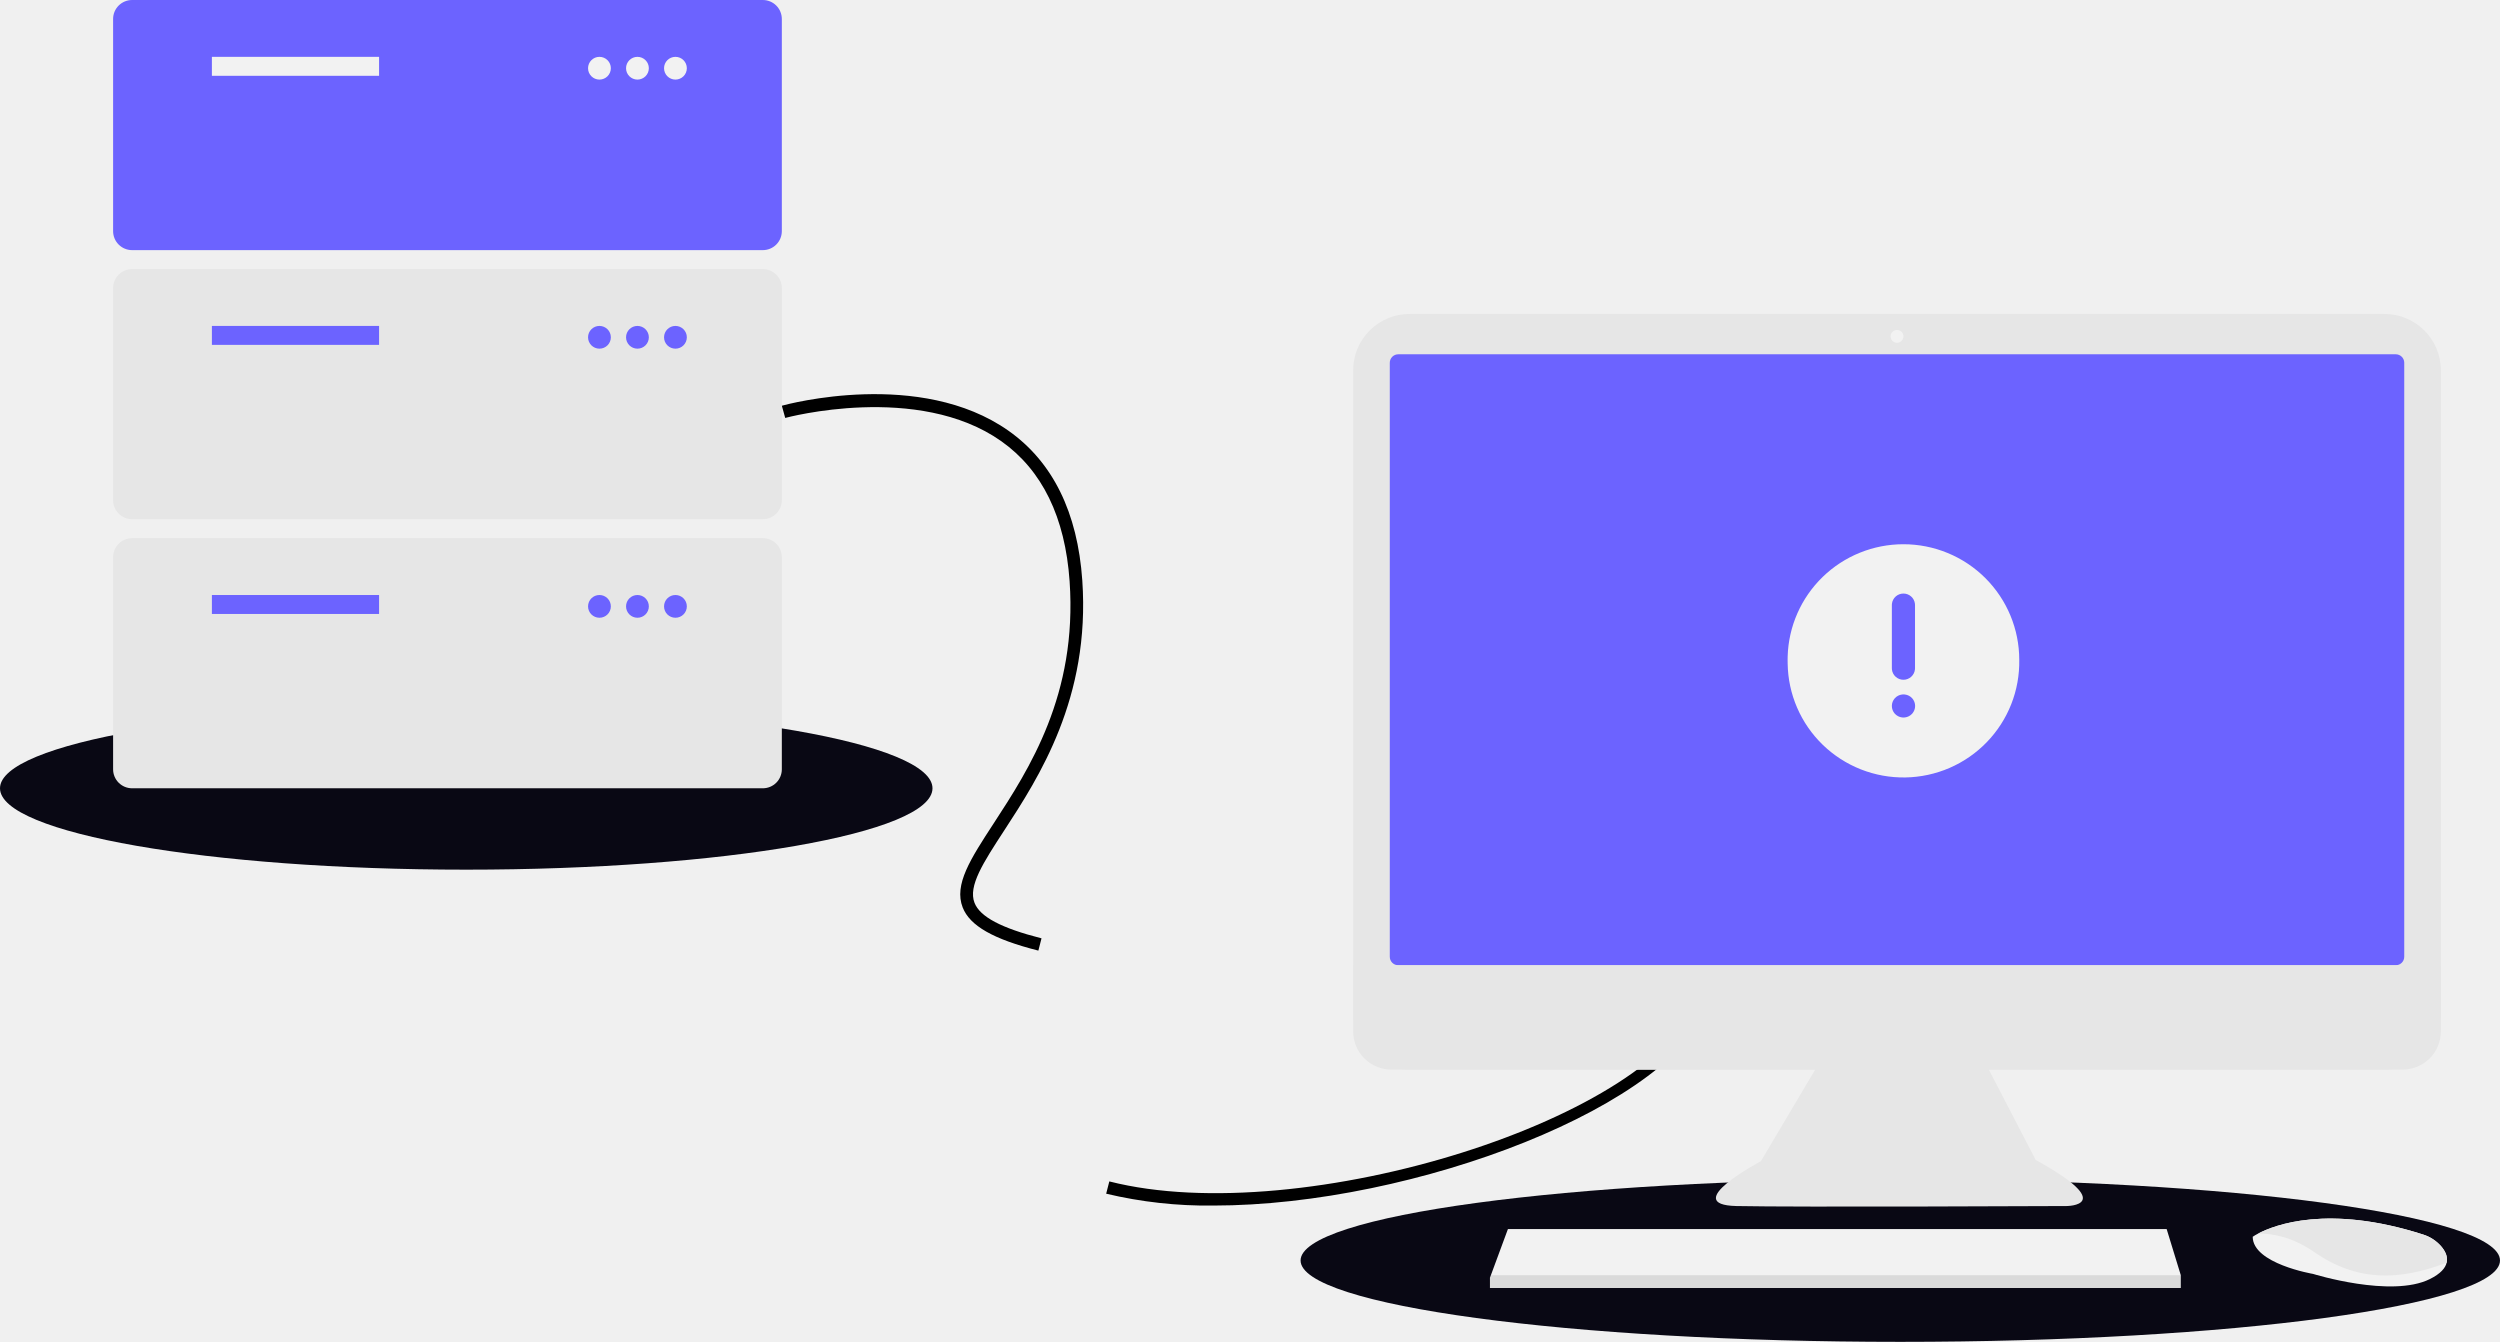
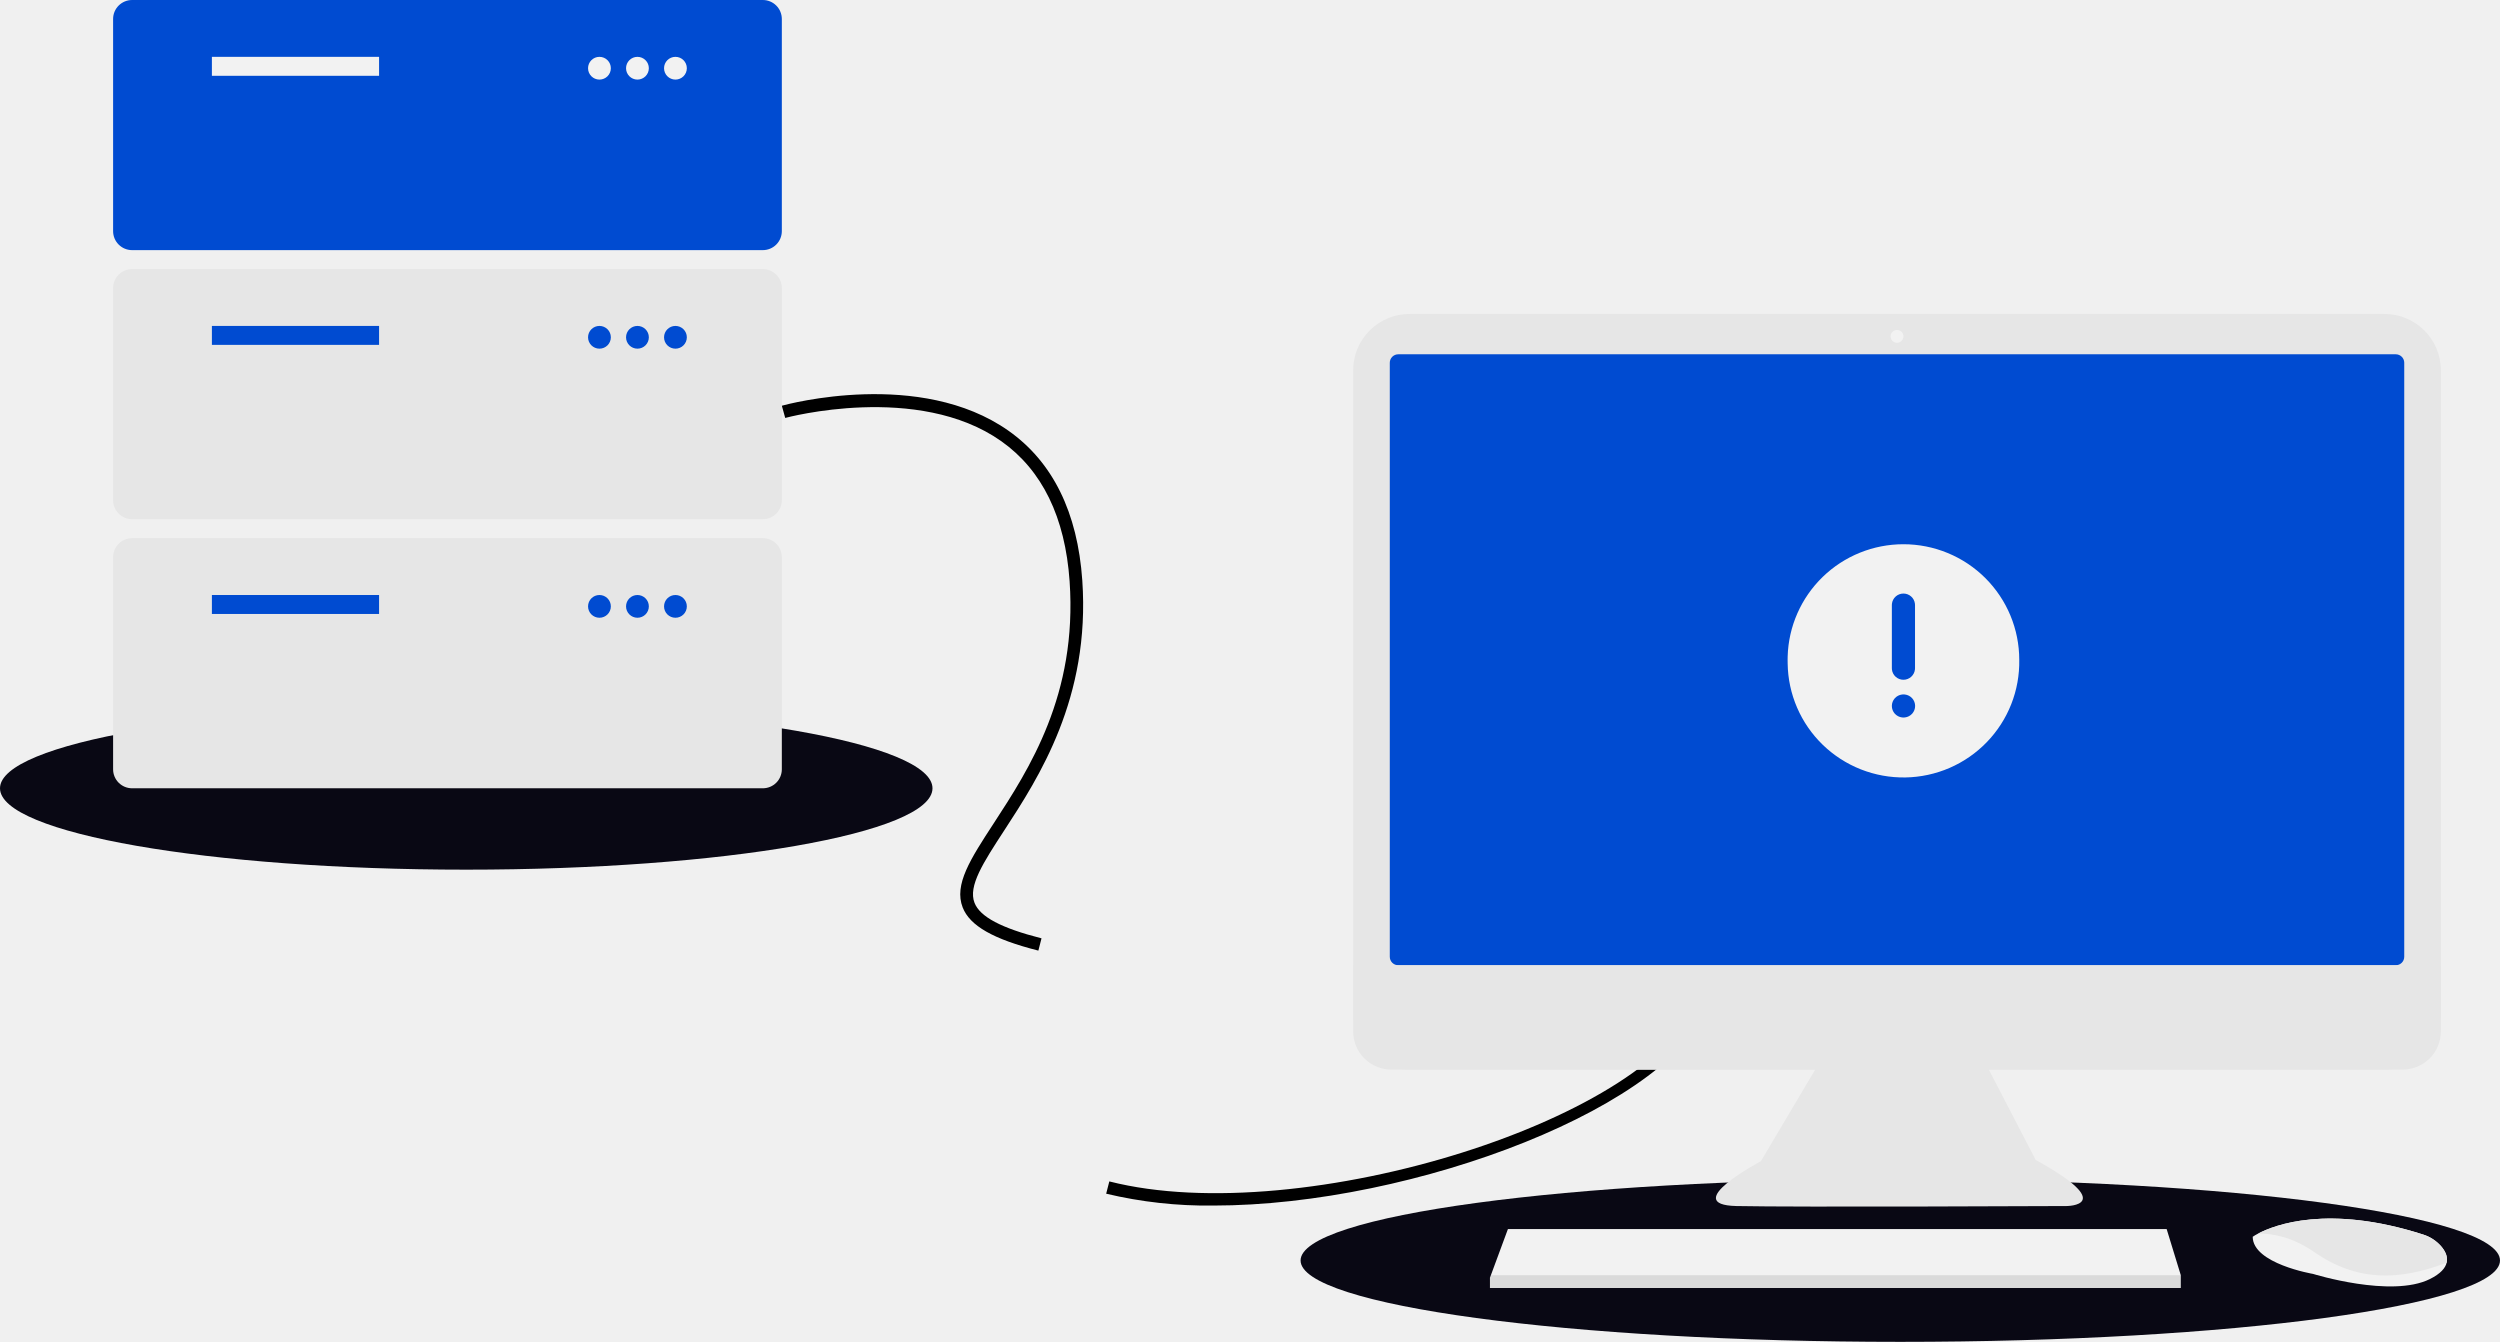
<svg xmlns="http://www.w3.org/2000/svg" width="313" height="168" viewBox="0 0 313 168" fill="none">
  <g clip-path="url(#clip0_360_1436)">
    <path d="M58.374 108.882C90.613 108.882 116.748 104.321 116.748 98.694C116.748 93.067 90.613 88.506 58.374 88.506C26.135 88.506 0 93.067 0 98.694C0 104.321 26.135 108.882 58.374 108.882Z" fill="#090814" />
    <path d="M237.917 168C279.384 168 313 163.438 313 157.811C313 152.184 279.384 147.623 237.917 147.623C196.449 147.623 162.833 152.184 162.833 157.811C162.833 163.438 196.449 168 237.917 168Z" fill="#090814" />
    <path d="M151.894 150.937C147.383 150.994 142.882 150.495 138.493 149.451L138.887 147.913C163.025 154.065 207.894 139.919 212.749 124.625L214.267 125.104C210.048 138.394 177.021 150.937 151.894 150.937Z" fill="black" />
    <path d="M130.003 119.018C124.348 117.577 121.426 115.91 120.528 113.614C119.41 110.758 121.506 107.541 124.409 103.088C128.836 96.294 134.898 86.989 133.916 72.786C133.361 64.76 130.481 58.854 125.356 55.234C114.927 47.867 98.474 52.281 98.309 52.326L97.885 50.796C98.589 50.601 115.217 46.133 126.27 53.934C131.807 57.843 134.914 64.149 135.504 72.677C136.521 87.409 130.035 97.365 125.742 103.952C123.099 108.009 121.189 110.938 122.01 113.036C122.694 114.783 125.358 116.197 130.397 117.479L130.003 119.018Z" fill="black" />
    <path d="M228.545 131.753L220.464 145.383C220.464 145.383 210.174 150.835 217.409 150.996C224.645 151.156 258.725 150.996 258.725 150.996C258.725 150.996 265.317 150.996 254.867 145.223L247.281 130.597L228.545 131.753Z" fill="#E6E6E6" />
    <path d="M298.531 39.306H176.48C172.581 39.306 169.419 42.459 169.419 46.348V126.875C169.419 130.765 172.581 133.918 176.48 133.918H298.531C302.431 133.918 305.592 130.765 305.592 126.875V46.348C305.592 42.459 302.431 39.306 298.531 39.306Z" fill="#E6E6E6" />
-     <path d="M175.063 44.357H299.95C300.231 44.357 300.501 44.468 300.7 44.667C300.899 44.865 301.011 45.134 301.011 45.415V119.79C301.011 120.07 300.899 120.34 300.7 120.538C300.501 120.737 300.231 120.848 299.95 120.848H175.063C174.781 120.848 174.511 120.737 174.312 120.538C174.113 120.34 174.001 120.07 174.001 119.79V45.415C174.001 45.134 174.113 44.865 174.312 44.667C174.511 44.468 174.781 44.357 175.063 44.357Z" fill="#6C63FF" />
+     <path d="M175.063 44.357H299.95C300.231 44.357 300.501 44.468 300.7 44.667C300.899 44.865 301.011 45.134 301.011 45.415V119.79C301.011 120.07 300.899 120.34 300.7 120.538C300.501 120.737 300.231 120.848 299.95 120.848H175.063C174.781 120.848 174.511 120.737 174.312 120.538C174.113 120.34 174.001 120.07 174.001 119.79V45.415C174.001 45.134 174.113 44.865 174.312 44.667C174.511 44.468 174.781 44.357 175.063 44.357Z" fill="#004BD1" />
    <path d="M237.506 42.914C237.95 42.914 238.31 42.555 238.31 42.112C238.31 41.669 237.95 41.31 237.506 41.31C237.062 41.31 236.702 41.669 236.702 42.112C236.702 42.555 237.062 42.914 237.506 42.914Z" fill="#F2F2F2" />
    <path d="M305.592 120.848V129.141C305.592 129.769 305.468 130.39 305.227 130.969C304.987 131.549 304.634 132.075 304.189 132.519C303.745 132.962 303.217 133.314 302.636 133.554C302.055 133.794 301.432 133.917 300.803 133.917H174.207C173.578 133.917 172.956 133.794 172.375 133.553C171.794 133.313 171.266 132.962 170.821 132.518C170.377 132.075 170.024 131.548 169.784 130.969C169.543 130.389 169.419 129.768 169.419 129.141V120.848H305.592Z" fill="#E6E6E6" />
    <path d="M273.036 159.655V161.258H186.541V159.975L186.659 159.655L188.791 153.882H271.266L273.036 159.655Z" fill="#F2F2F2" />
    <path d="M306.321 158.085C306.165 158.757 305.569 159.466 304.225 160.136C299.402 162.542 289.595 159.494 289.595 159.494C289.595 159.494 282.039 158.212 282.039 154.844C282.251 154.699 282.472 154.568 282.701 154.451C284.729 153.381 291.452 150.74 303.374 154.563C304.252 154.838 305.037 155.351 305.64 156.045C306.123 156.609 306.502 157.324 306.321 158.085Z" fill="#F2F2F2" />
    <path d="M306.322 158.085C300.418 160.341 295.156 160.51 289.756 156.768C287.033 154.883 284.559 154.416 282.702 154.451C284.73 153.381 291.453 150.74 303.374 154.563C304.253 154.838 305.037 155.351 305.64 156.045C306.123 156.609 306.502 157.324 306.322 158.085Z" fill="#E6E6E6" />
    <path opacity="0.1" d="M273.036 159.655V161.258H186.541V159.975L186.659 159.655L273.036 159.655Z" fill="black" />
-     <path d="M95.506 31.316H16.539C15.908 31.316 15.304 31.066 14.858 30.621C14.412 30.176 14.161 29.573 14.161 28.944V2.372C14.161 1.743 14.412 1.14 14.858 0.696C15.304 0.251 15.908 0.001 16.539 0H95.506C96.137 0.001 96.741 0.251 97.187 0.696C97.633 1.14 97.884 1.743 97.885 2.372V28.944C97.884 29.573 97.633 30.176 97.187 30.621C96.741 31.066 96.137 31.316 95.506 31.316Z" fill="#6C63FF" />
+     <path d="M95.506 31.316H16.539C15.908 31.316 15.304 31.066 14.858 30.621C14.412 30.176 14.161 29.573 14.161 28.944V2.372C14.161 1.743 14.412 1.14 14.858 0.696C15.304 0.251 15.908 0.001 16.539 0H95.506C96.137 0.001 96.741 0.251 97.187 0.696C97.633 1.14 97.884 1.743 97.885 2.372V28.944C97.884 29.573 97.633 30.176 97.187 30.621C96.741 31.066 96.137 31.316 95.506 31.316Z" fill="#004BD1" />
    <path d="M47.46 7.117H26.529V9.49H47.46V7.117Z" fill="#F2F2F2" />
    <path d="M75.051 9.965C75.839 9.965 76.478 9.327 76.478 8.541C76.478 7.755 75.839 7.117 75.051 7.117C74.263 7.117 73.624 7.755 73.624 8.541C73.624 9.327 74.263 9.965 75.051 9.965Z" fill="#F2F2F2" />
    <path d="M79.808 9.965C80.596 9.965 81.235 9.327 81.235 8.541C81.235 7.755 80.596 7.117 79.808 7.117C79.02 7.117 78.381 7.755 78.381 8.541C78.381 9.327 79.02 9.965 79.808 9.965Z" fill="#F2F2F2" />
    <path d="M84.565 9.965C85.353 9.965 85.992 9.327 85.992 8.541C85.992 7.755 85.353 7.117 84.565 7.117C83.776 7.117 83.138 7.755 83.138 8.541C83.138 9.327 83.776 9.965 84.565 9.965Z" fill="#F2F2F2" />
    <path d="M95.506 65.005H16.539C15.908 65.004 15.304 64.754 14.858 64.309C14.412 63.865 14.161 63.262 14.161 62.633V36.061C14.161 35.432 14.412 34.829 14.858 34.384C15.304 33.94 15.908 33.689 16.539 33.689H95.506C96.137 33.689 96.741 33.94 97.187 34.384C97.633 34.829 97.884 35.432 97.885 36.061V62.632C97.884 63.261 97.633 63.864 97.187 64.309C96.741 64.754 96.137 65.004 95.506 65.005Z" fill="#E6E6E6" />
-     <path d="M47.46 40.806H26.529V43.178H47.46V40.806Z" fill="#6C63FF" />
-     <path d="M75.051 43.653C75.839 43.653 76.478 43.016 76.478 42.23C76.478 41.444 75.839 40.806 75.051 40.806C74.263 40.806 73.624 41.444 73.624 42.23C73.624 43.016 74.263 43.653 75.051 43.653Z" fill="#6C63FF" />
-     <path d="M79.808 43.653C80.596 43.653 81.235 43.016 81.235 42.23C81.235 41.444 80.596 40.806 79.808 40.806C79.02 40.806 78.381 41.444 78.381 42.23C78.381 43.016 79.02 43.653 79.808 43.653Z" fill="#6C63FF" />
-     <path d="M84.565 43.653C85.353 43.653 85.992 43.016 85.992 42.23C85.992 41.444 85.353 40.806 84.565 40.806C83.776 40.806 83.138 41.444 83.138 42.23C83.138 43.016 83.776 43.653 84.565 43.653Z" fill="#6C63FF" />
+     <path d="M47.46 40.806H26.529V43.178H47.46V40.806Z" fill="#004BD1" />
+     <path d="M75.051 43.653C75.839 43.653 76.478 43.016 76.478 42.23C76.478 41.444 75.839 40.806 75.051 40.806C74.263 40.806 73.624 41.444 73.624 42.23C73.624 43.016 74.263 43.653 75.051 43.653Z" fill="#004BD1" />
+     <path d="M79.808 43.653C80.596 43.653 81.235 43.016 81.235 42.23C81.235 41.444 80.596 40.806 79.808 40.806C79.02 40.806 78.381 41.444 78.381 42.23C78.381 43.016 79.02 43.653 79.808 43.653Z" fill="#004BD1" />
+     <path d="M84.565 43.653C85.353 43.653 85.992 43.016 85.992 42.23C85.992 41.444 85.353 40.806 84.565 40.806C83.776 40.806 83.138 41.444 83.138 42.23C83.138 43.016 83.776 43.653 84.565 43.653Z" fill="#004BD1" />
    <path d="M95.506 98.694H16.539C15.908 98.693 15.304 98.443 14.858 97.998C14.412 97.553 14.161 96.951 14.161 96.322V69.75C14.161 69.121 14.412 68.518 14.858 68.073C15.304 67.628 15.908 67.378 16.539 67.377H95.506C96.137 67.378 96.741 67.628 97.187 68.073C97.633 68.518 97.884 69.121 97.885 69.75V96.322C97.884 96.951 97.633 97.553 97.187 97.998C96.741 98.443 96.137 98.693 95.506 98.694Z" fill="#E6E6E6" />
-     <path d="M47.46 74.495H26.529V76.868H47.46V74.495Z" fill="#6C63FF" />
-     <path d="M75.051 77.343C75.839 77.343 76.478 76.705 76.478 75.919C76.478 75.133 75.839 74.495 75.051 74.495C74.263 74.495 73.624 75.133 73.624 75.919C73.624 76.705 74.263 77.343 75.051 77.343Z" fill="#6C63FF" />
-     <path d="M79.808 77.343C80.596 77.343 81.235 76.705 81.235 75.919C81.235 75.133 80.596 74.495 79.808 74.495C79.02 74.495 78.381 75.133 78.381 75.919C78.381 76.705 79.02 77.343 79.808 77.343Z" fill="#6C63FF" />
-     <path d="M84.565 77.343C85.353 77.343 85.992 76.705 85.992 75.919C85.992 75.133 85.353 74.495 84.565 74.495C83.776 74.495 83.138 75.133 83.138 75.919C83.138 76.705 83.776 77.343 84.565 77.343Z" fill="#6C63FF" />
+     <path d="M47.46 74.495H26.529V76.868H47.46V74.495Z" fill="#004BD1" />
+     <path d="M75.051 77.343C75.839 77.343 76.478 76.705 76.478 75.919C76.478 75.133 75.839 74.495 75.051 74.495C74.263 74.495 73.624 75.133 73.624 75.919C73.624 76.705 74.263 77.343 75.051 77.343Z" fill="#004BD1" />
+     <path d="M79.808 77.343C80.596 77.343 81.235 76.705 81.235 75.919C81.235 75.133 80.596 74.495 79.808 74.495C79.02 74.495 78.381 75.133 78.381 75.919C78.381 76.705 79.02 77.343 79.808 77.343Z" fill="#004BD1" />
+     <path d="M84.565 77.343C85.353 77.343 85.992 76.705 85.992 75.919C85.992 75.133 85.353 74.495 84.565 74.495C83.776 74.495 83.138 75.133 83.138 75.919C83.138 76.705 83.776 77.343 84.565 77.343Z" fill="#004BD1" />
    <path d="M238.309 68.138C240.213 68.138 242.099 68.512 243.858 69.239C245.618 69.966 247.216 71.031 248.563 72.374C249.909 73.718 250.978 75.312 251.706 77.067C252.435 78.822 252.81 80.703 252.81 82.602C252.846 84.504 252.506 86.395 251.808 88.166C251.11 89.937 250.069 91.553 248.744 92.921C247.42 94.29 245.837 95.385 244.087 96.143C242.337 96.9 240.455 97.306 238.548 97.337C236.64 97.368 234.746 97.023 232.972 96.322C231.199 95.621 229.582 94.578 228.213 93.253C226.844 91.928 225.751 90.346 224.997 88.599C224.242 86.851 223.84 84.973 223.815 83.07L223.809 82.602L223.815 82.197C223.92 78.433 225.494 74.858 228.2 72.232C230.907 69.607 234.534 68.138 238.309 68.138ZM238.324 86.941L238.14 86.951C237.787 86.993 237.462 87.162 237.226 87.427C236.99 87.691 236.86 88.033 236.86 88.388C236.86 88.742 236.99 89.084 237.226 89.349C237.462 89.613 237.787 89.782 238.14 89.824L238.31 89.834L238.494 89.824C238.847 89.782 239.172 89.613 239.408 89.349C239.644 89.084 239.774 88.742 239.774 88.388C239.774 88.033 239.644 87.691 239.408 87.427C239.172 87.162 238.847 86.993 238.494 86.951L238.324 86.941ZM238.31 74.312C237.954 74.312 237.612 74.442 237.346 74.677C237.081 74.913 236.911 75.237 236.87 75.589L236.86 75.758V83.661L236.87 83.83C236.911 84.182 237.081 84.506 237.346 84.742C237.612 84.977 237.955 85.107 238.31 85.107C238.665 85.107 239.008 84.977 239.273 84.742C239.539 84.506 239.708 84.182 239.75 83.83L239.76 83.661V75.758L239.75 75.589C239.708 75.237 239.539 74.912 239.273 74.677C239.007 74.442 238.665 74.312 238.31 74.312Z" fill="#F2F2F2" />
  </g>
  <defs>
    <clipPath id="clip0_360_1436">
      <rect width="313" height="168" fill="white" />
    </clipPath>
  </defs>
</svg>
